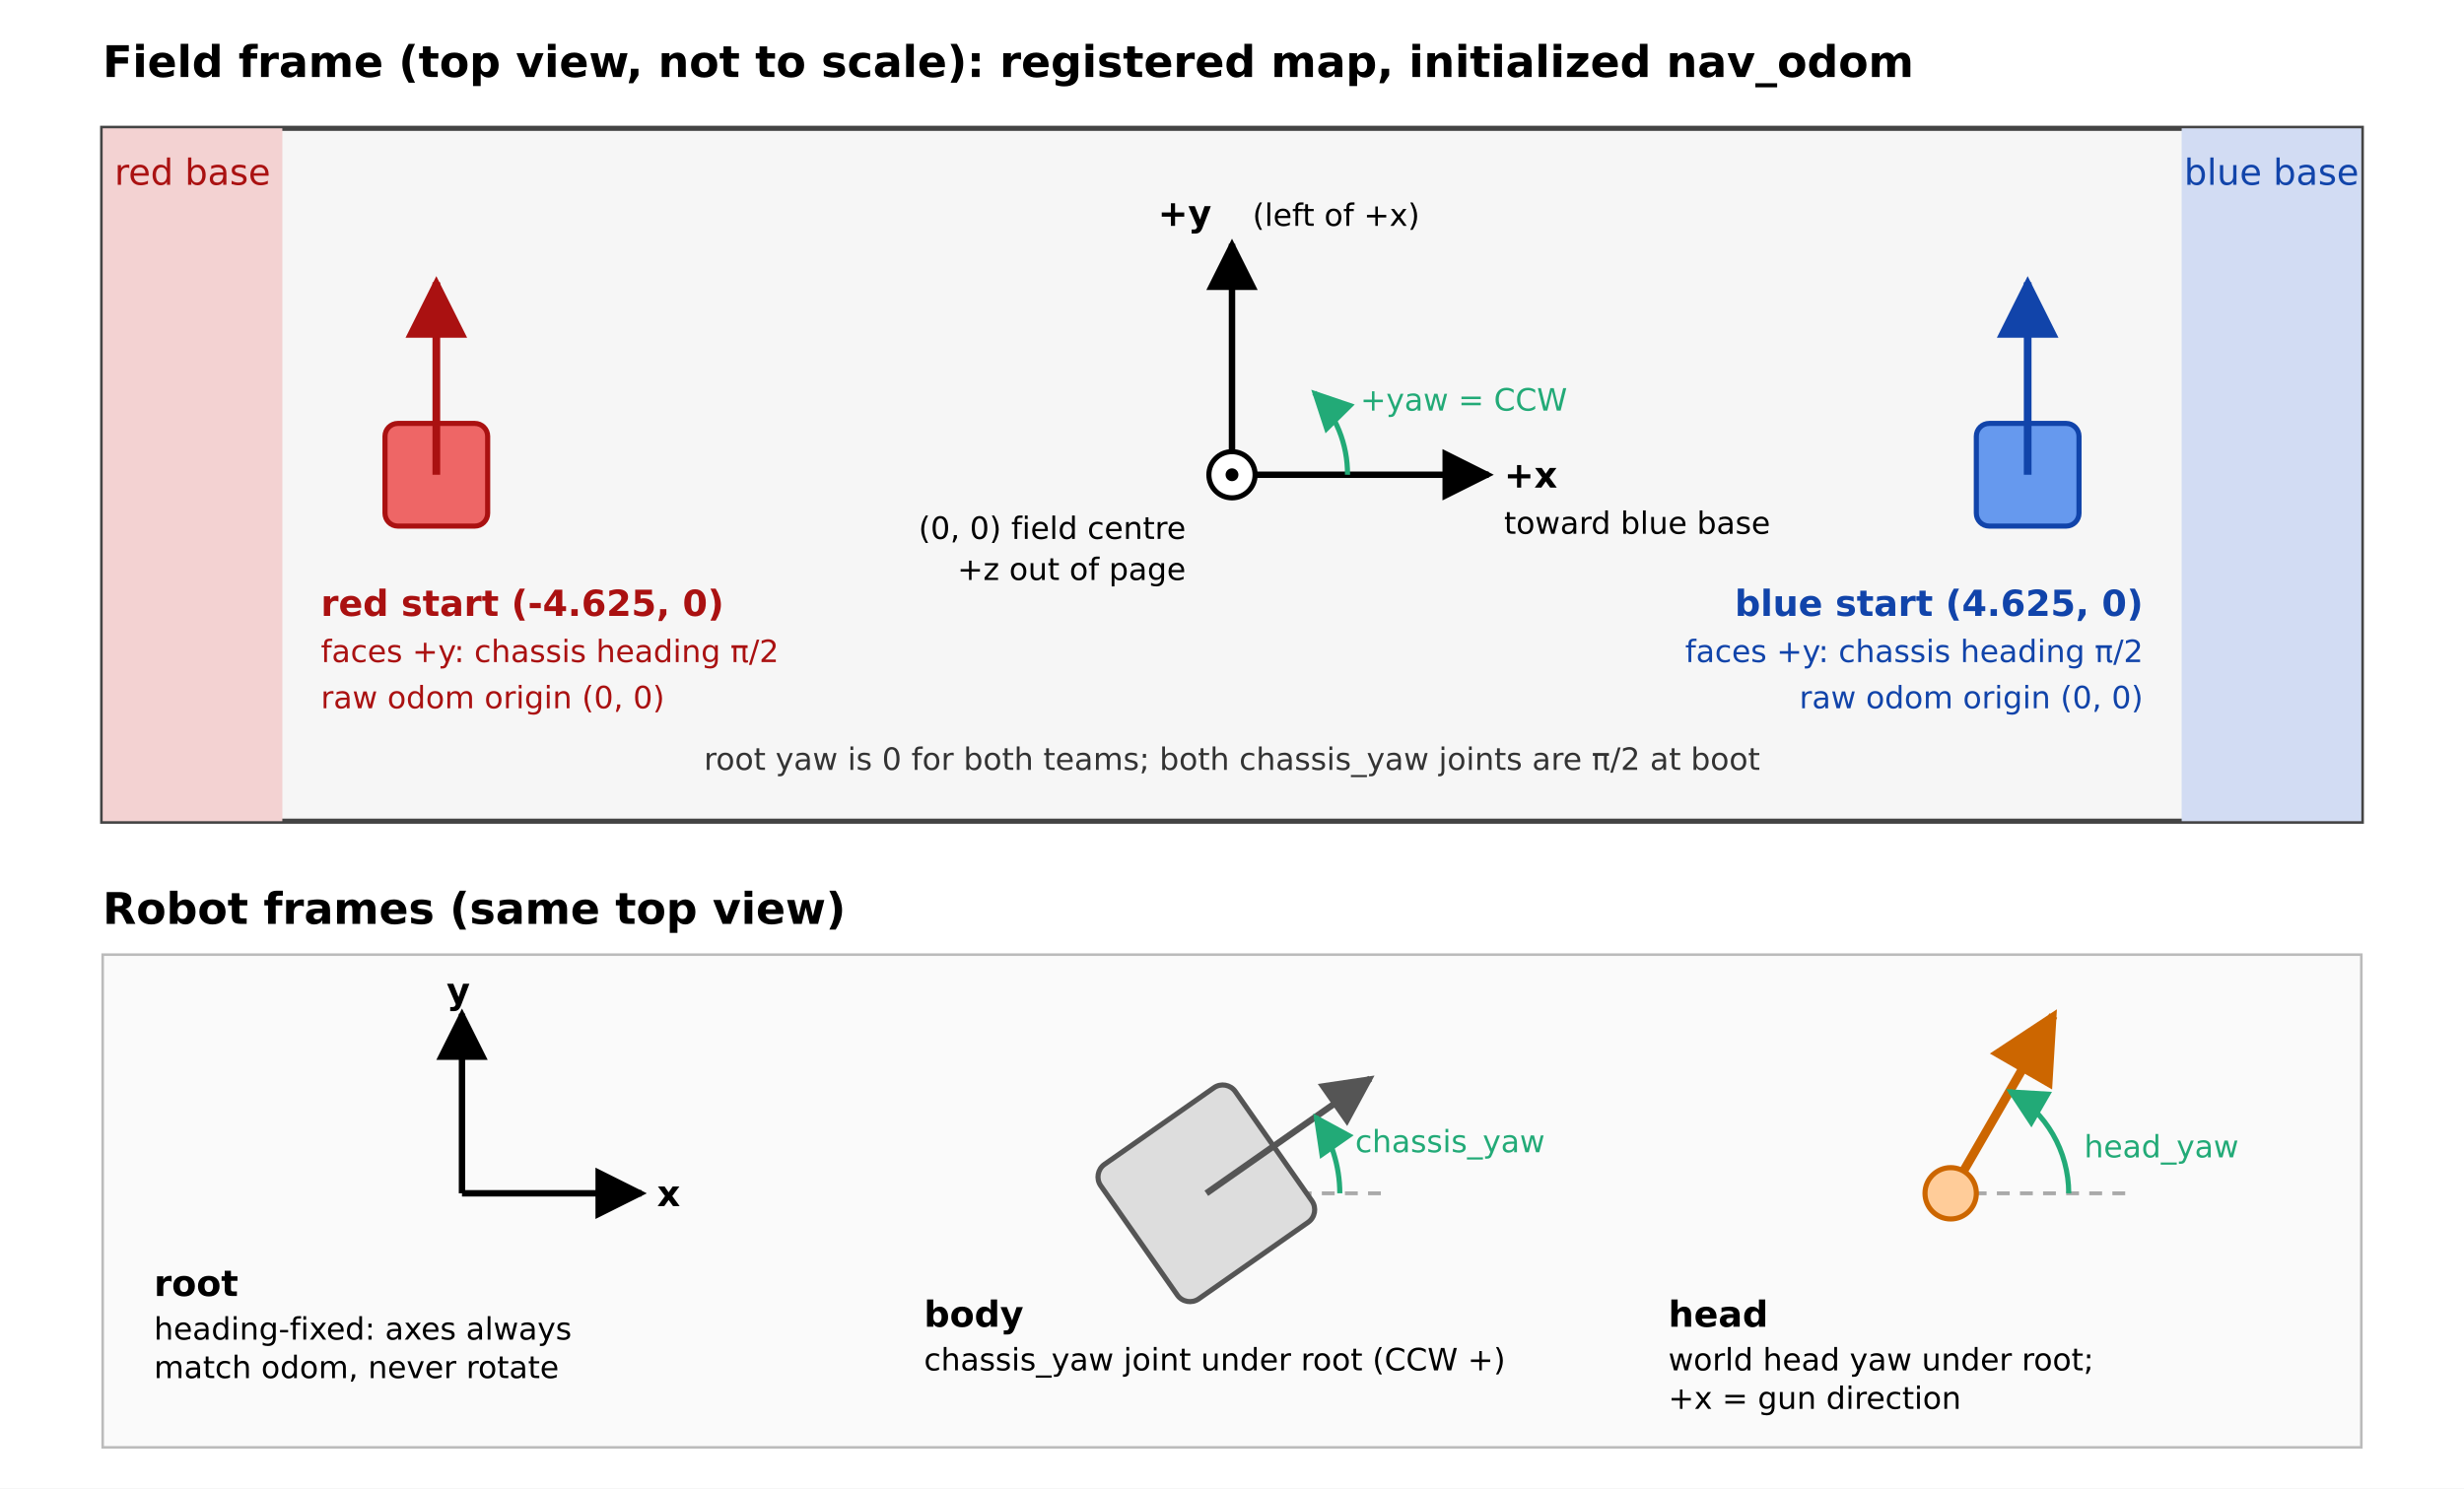
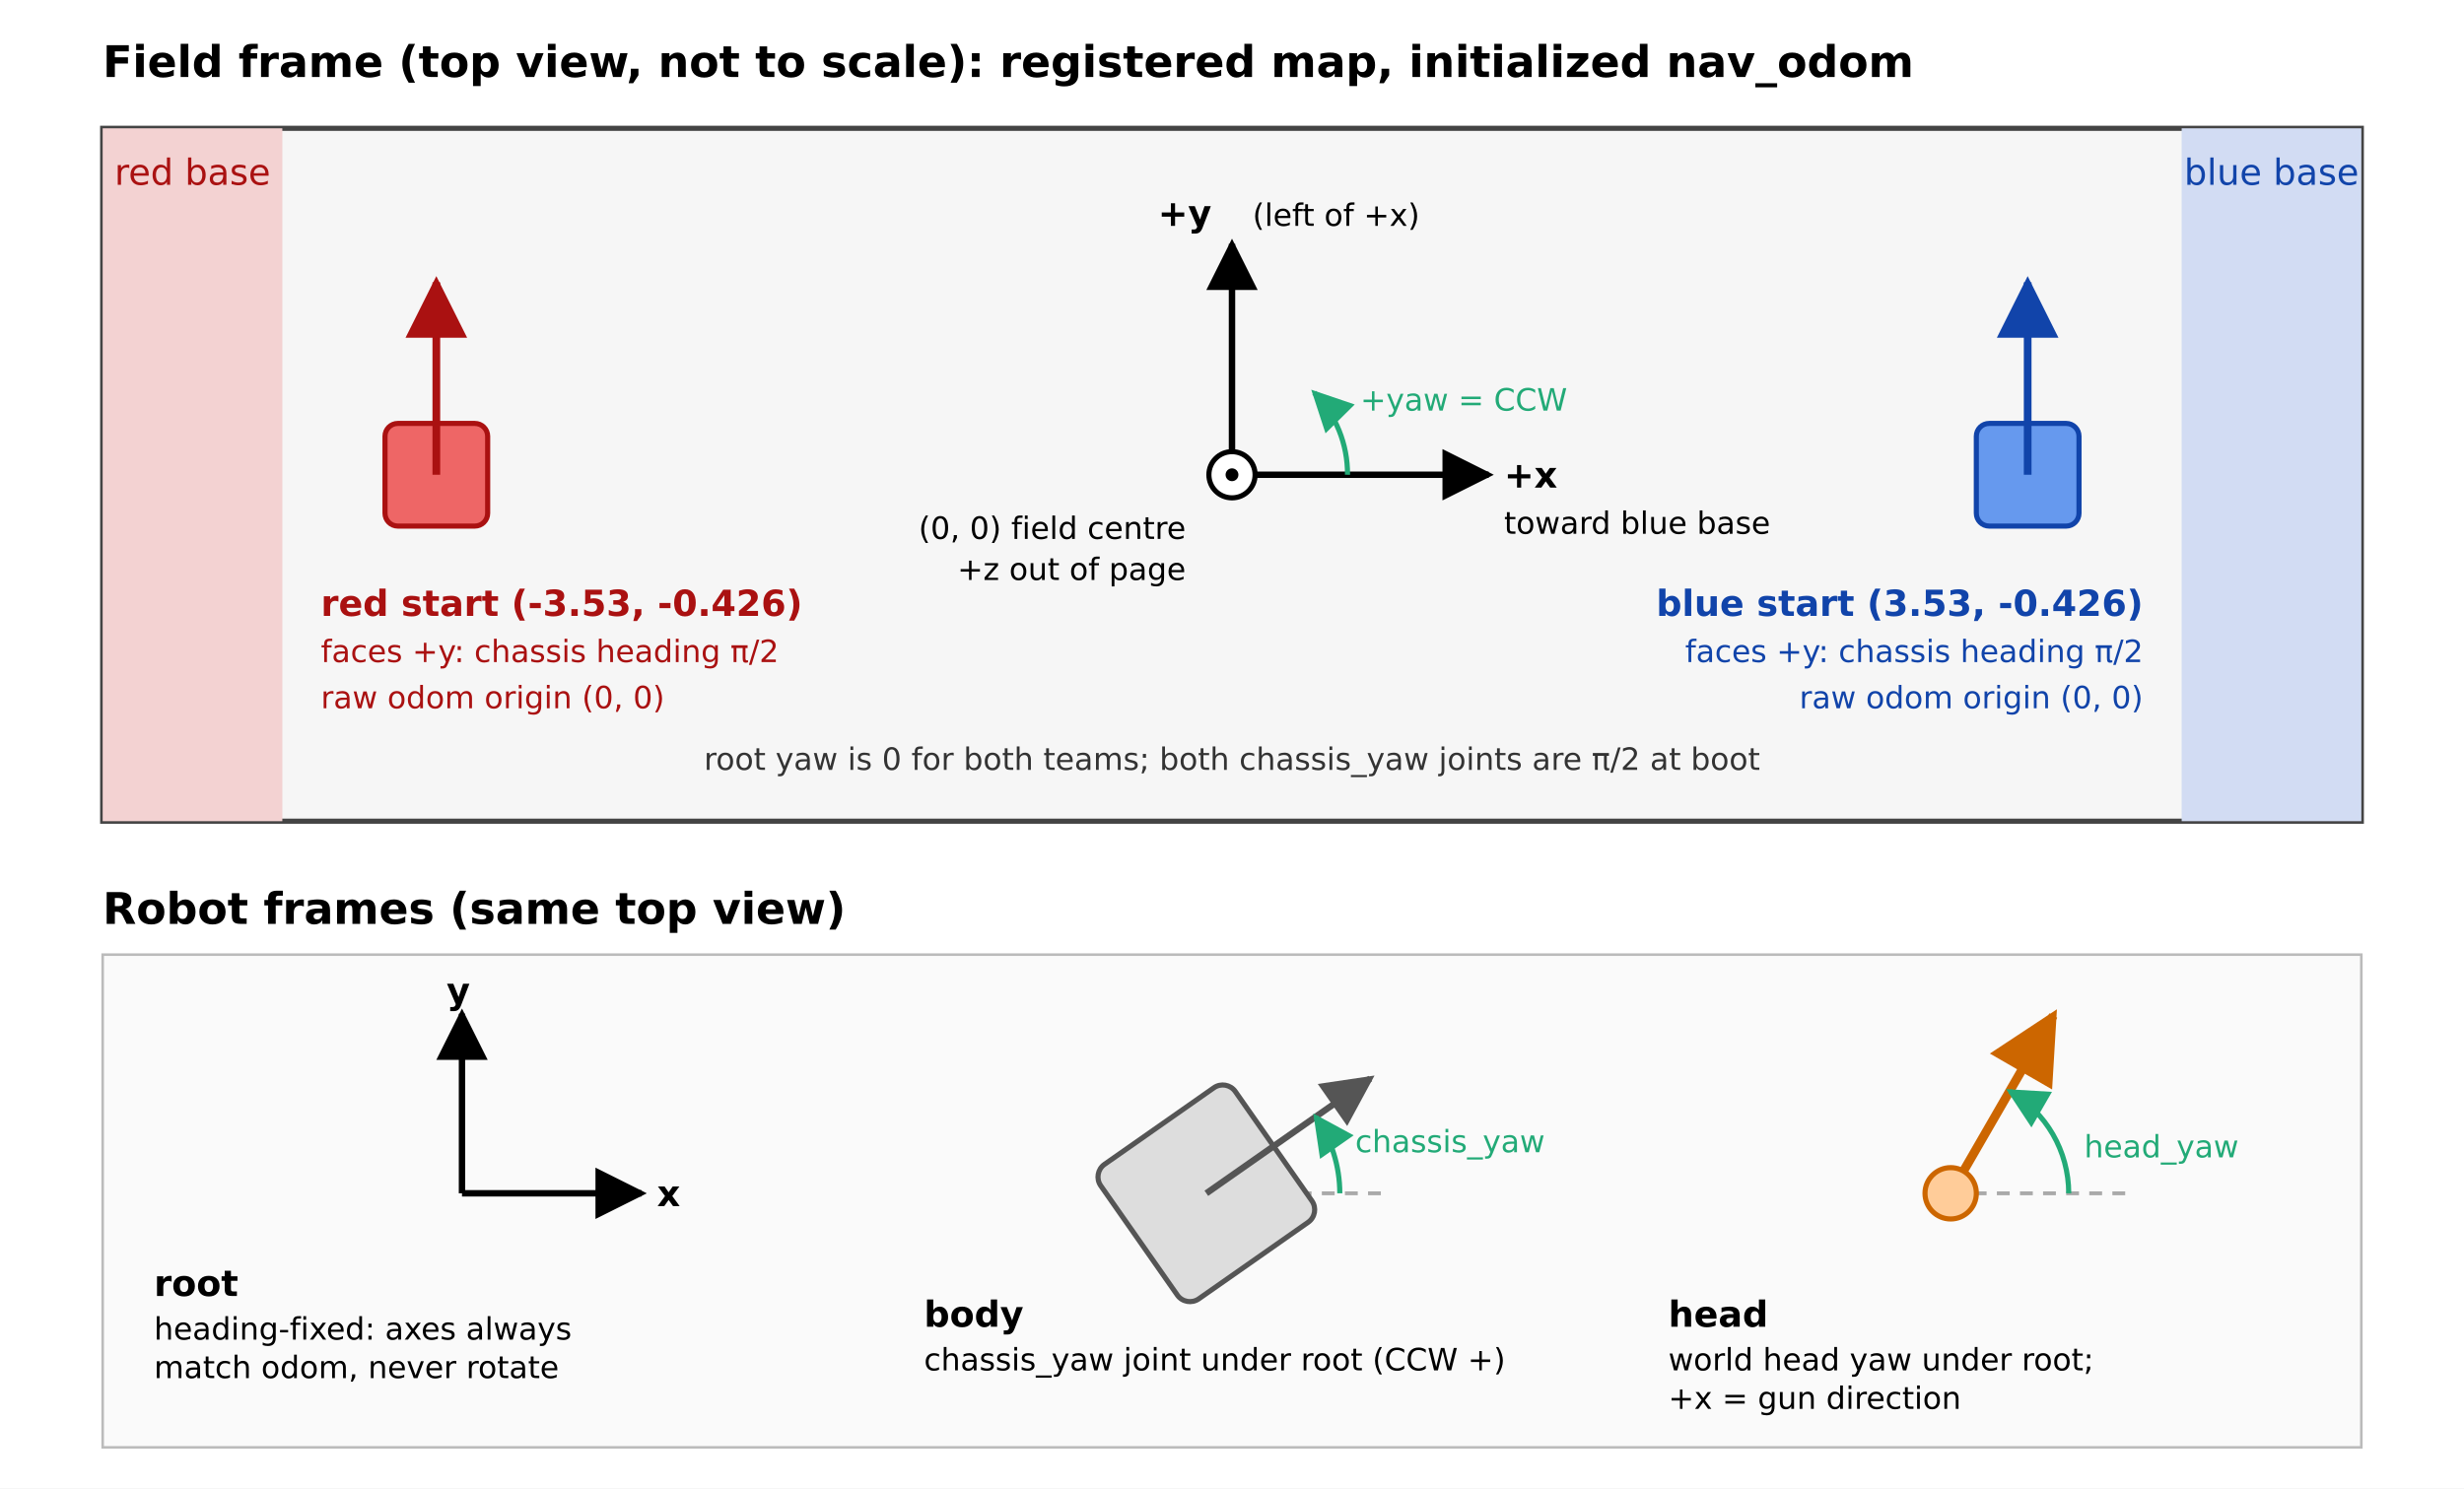
<svg xmlns="http://www.w3.org/2000/svg" width="960" height="580" viewBox="0 0 960 580" font-family="DejaVu Sans, Arial, sans-serif" font-size="14">
  <defs>
    <marker id="a" viewBox="0 0 10 10" refX="9" refY="5" markerWidth="8" markerHeight="8" orient="auto-start-reverse">
      <path d="M0,0 L10,5 L0,10 z" fill="context-stroke" />
    </marker>
  </defs>
  <rect width="960" height="580" fill="#ffffff" />
  <text x="40" y="30" font-size="17" font-weight="bold">Field frame (top view, not to scale): registered map, initialized nav_odom</text>
  <rect x="40" y="50" width="880" height="270" fill="#f6f6f6" stroke="#444" stroke-width="2" />
  <rect x="40" y="50" width="70" height="270" fill="#f3d2d2" stroke="none" />
  <rect x="850" y="50" width="70" height="270" fill="#d2dcf3" stroke="none" />
  <text x="75" y="72" text-anchor="middle" fill="#a11">red base</text>
  <text x="885" y="72" text-anchor="middle" fill="#14a">blue base</text>
  <line x1="480" y1="185" x2="580" y2="185" stroke="#000" stroke-width="2.5" marker-end="url(#a)" />
  <line x1="480" y1="185" x2="480" y2="95" stroke="#000" stroke-width="2.5" marker-end="url(#a)" />
  <circle cx="480" cy="185" r="9" fill="#fff" stroke="#000" stroke-width="2" />
  <circle cx="480" cy="185" r="2.5" fill="#000" />
  <text x="586" y="190" font-weight="bold">+x</text>
  <text x="586" y="208" font-size="12">toward blue base</text>
  <text x="472" y="88" font-weight="bold" text-anchor="end">+y</text>
  <text x="488" y="88" font-size="12">(left of +x)</text>
  <text x="462" y="210" font-size="12" text-anchor="end">(0, 0) field centre</text>
  <text x="462" y="226" font-size="12" text-anchor="end">+z out of page</text>
  <path d="M 525,185 A 45,45 0 0 0 512,153" fill="none" stroke="#2a7" stroke-width="2" marker-end="url(#a)" />
  <text x="530" y="160" font-size="12" fill="#2a7">+yaw = CCW</text>
  <rect x="150" y="165" width="40" height="40" rx="5" fill="#e66" stroke="#a11" stroke-width="2" />
  <line x1="170" y1="185" x2="170" y2="110" stroke="#a11" stroke-width="3" marker-end="url(#a)" />
-   <text x="125" y="240" fill="#a11" font-weight="bold">red start (-4.625, 0)</text>
+   <text x="125" y="240" fill="#a11" font-weight="bold">red start (-3.53, -0.426)</text>
  <text x="125" y="258" fill="#a11" font-size="12">faces +y: chassis heading π/2</text>
  <text x="125" y="276" fill="#a11" font-size="12">raw odom origin (0, 0)</text>
  <rect x="770" y="165" width="40" height="40" rx="5" fill="#69e" stroke="#14a" stroke-width="2" />
  <line x1="790" y1="185" x2="790" y2="110" stroke="#14a" stroke-width="3" marker-end="url(#a)" />
-   <text x="835" y="240" fill="#14a" font-weight="bold" text-anchor="end">blue start (4.625, 0)</text>
+   <text x="835" y="240" fill="#14a" font-weight="bold" text-anchor="end">blue start (3.53, -0.426)</text>
  <text x="835" y="258" fill="#14a" font-size="12" text-anchor="end">faces +y: chassis heading π/2</text>
  <text x="835" y="276" fill="#14a" font-size="12" text-anchor="end">raw odom origin (0, 0)</text>
  <text x="480" y="300" text-anchor="middle" font-size="12" fill="#333">root yaw is 0 for both teams; both chassis_yaw joints are π/2 at boot</text>
  <text x="40" y="360" font-size="17" font-weight="bold">Robot frames (same top view)</text>
  <rect x="40" y="372" width="880" height="192" fill="#fafafa" stroke="#bbb" />
  <g transform="translate(180,465)">
    <line x1="0" y1="0" x2="70" y2="0" stroke="#000" stroke-width="2.5" marker-end="url(#a)" />
    <line x1="0" y1="0" x2="0" y2="-70" stroke="#000" stroke-width="2.5" marker-end="url(#a)" />
    <text x="76" y="5" font-weight="bold">x</text>
    <text x="-6" y="-74" font-weight="bold">y</text>
    <text x="-120" y="40" font-weight="bold">root</text>
    <text x="-120" y="57" font-size="12">heading-fixed: axes always</text>
    <text x="-120" y="72" font-size="12">match odom, never rotate</text>
  </g>
  <g transform="translate(470,465)">
    <line x1="0" y1="0" x2="70" y2="0" stroke="#aaa" stroke-width="1.5" stroke-dasharray="5,4" />
    <g transform="rotate(-35)">
      <rect x="-32" y="-32" width="64" height="64" rx="6" fill="#ddd" stroke="#555" stroke-width="2" />
      <line x1="0" y1="0" x2="78" y2="0" stroke="#555" stroke-width="2.5" marker-end="url(#a)" />
    </g>
    <path d="M 52,0 A 52,52 0 0 0 42.6,-29.8" fill="none" stroke="#2a7" stroke-width="2" marker-end="url(#a)" />
    <text x="58" y="-16" font-size="12" fill="#2a7">chassis_yaw</text>
    <text x="-110" y="52" font-weight="bold">body</text>
    <text x="-110" y="69" font-size="12">chassis_yaw joint under root (CCW +)</text>
  </g>
  <g transform="translate(760,465)">
    <line x1="0" y1="0" x2="70" y2="0" stroke="#aaa" stroke-width="1.5" stroke-dasharray="5,4" />
    <g transform="rotate(-60)">
      <line x1="0" y1="0" x2="80" y2="0" stroke="#c60" stroke-width="3.5" marker-end="url(#a)" />
    </g>
    <circle cx="0" cy="0" r="10" fill="#fc9" stroke="#c60" stroke-width="2" />
    <path d="M 46,0 A 46,46 0 0 0 23,-39.8" fill="none" stroke="#2a7" stroke-width="2" marker-end="url(#a)" />
    <text x="52" y="-14" font-size="12" fill="#2a7">head_yaw</text>
    <text x="-110" y="52" font-weight="bold">head</text>
    <text x="-110" y="69" font-size="12">world head yaw under root;</text>
    <text x="-110" y="84" font-size="12">+x = gun direction</text>
  </g>
</svg>
